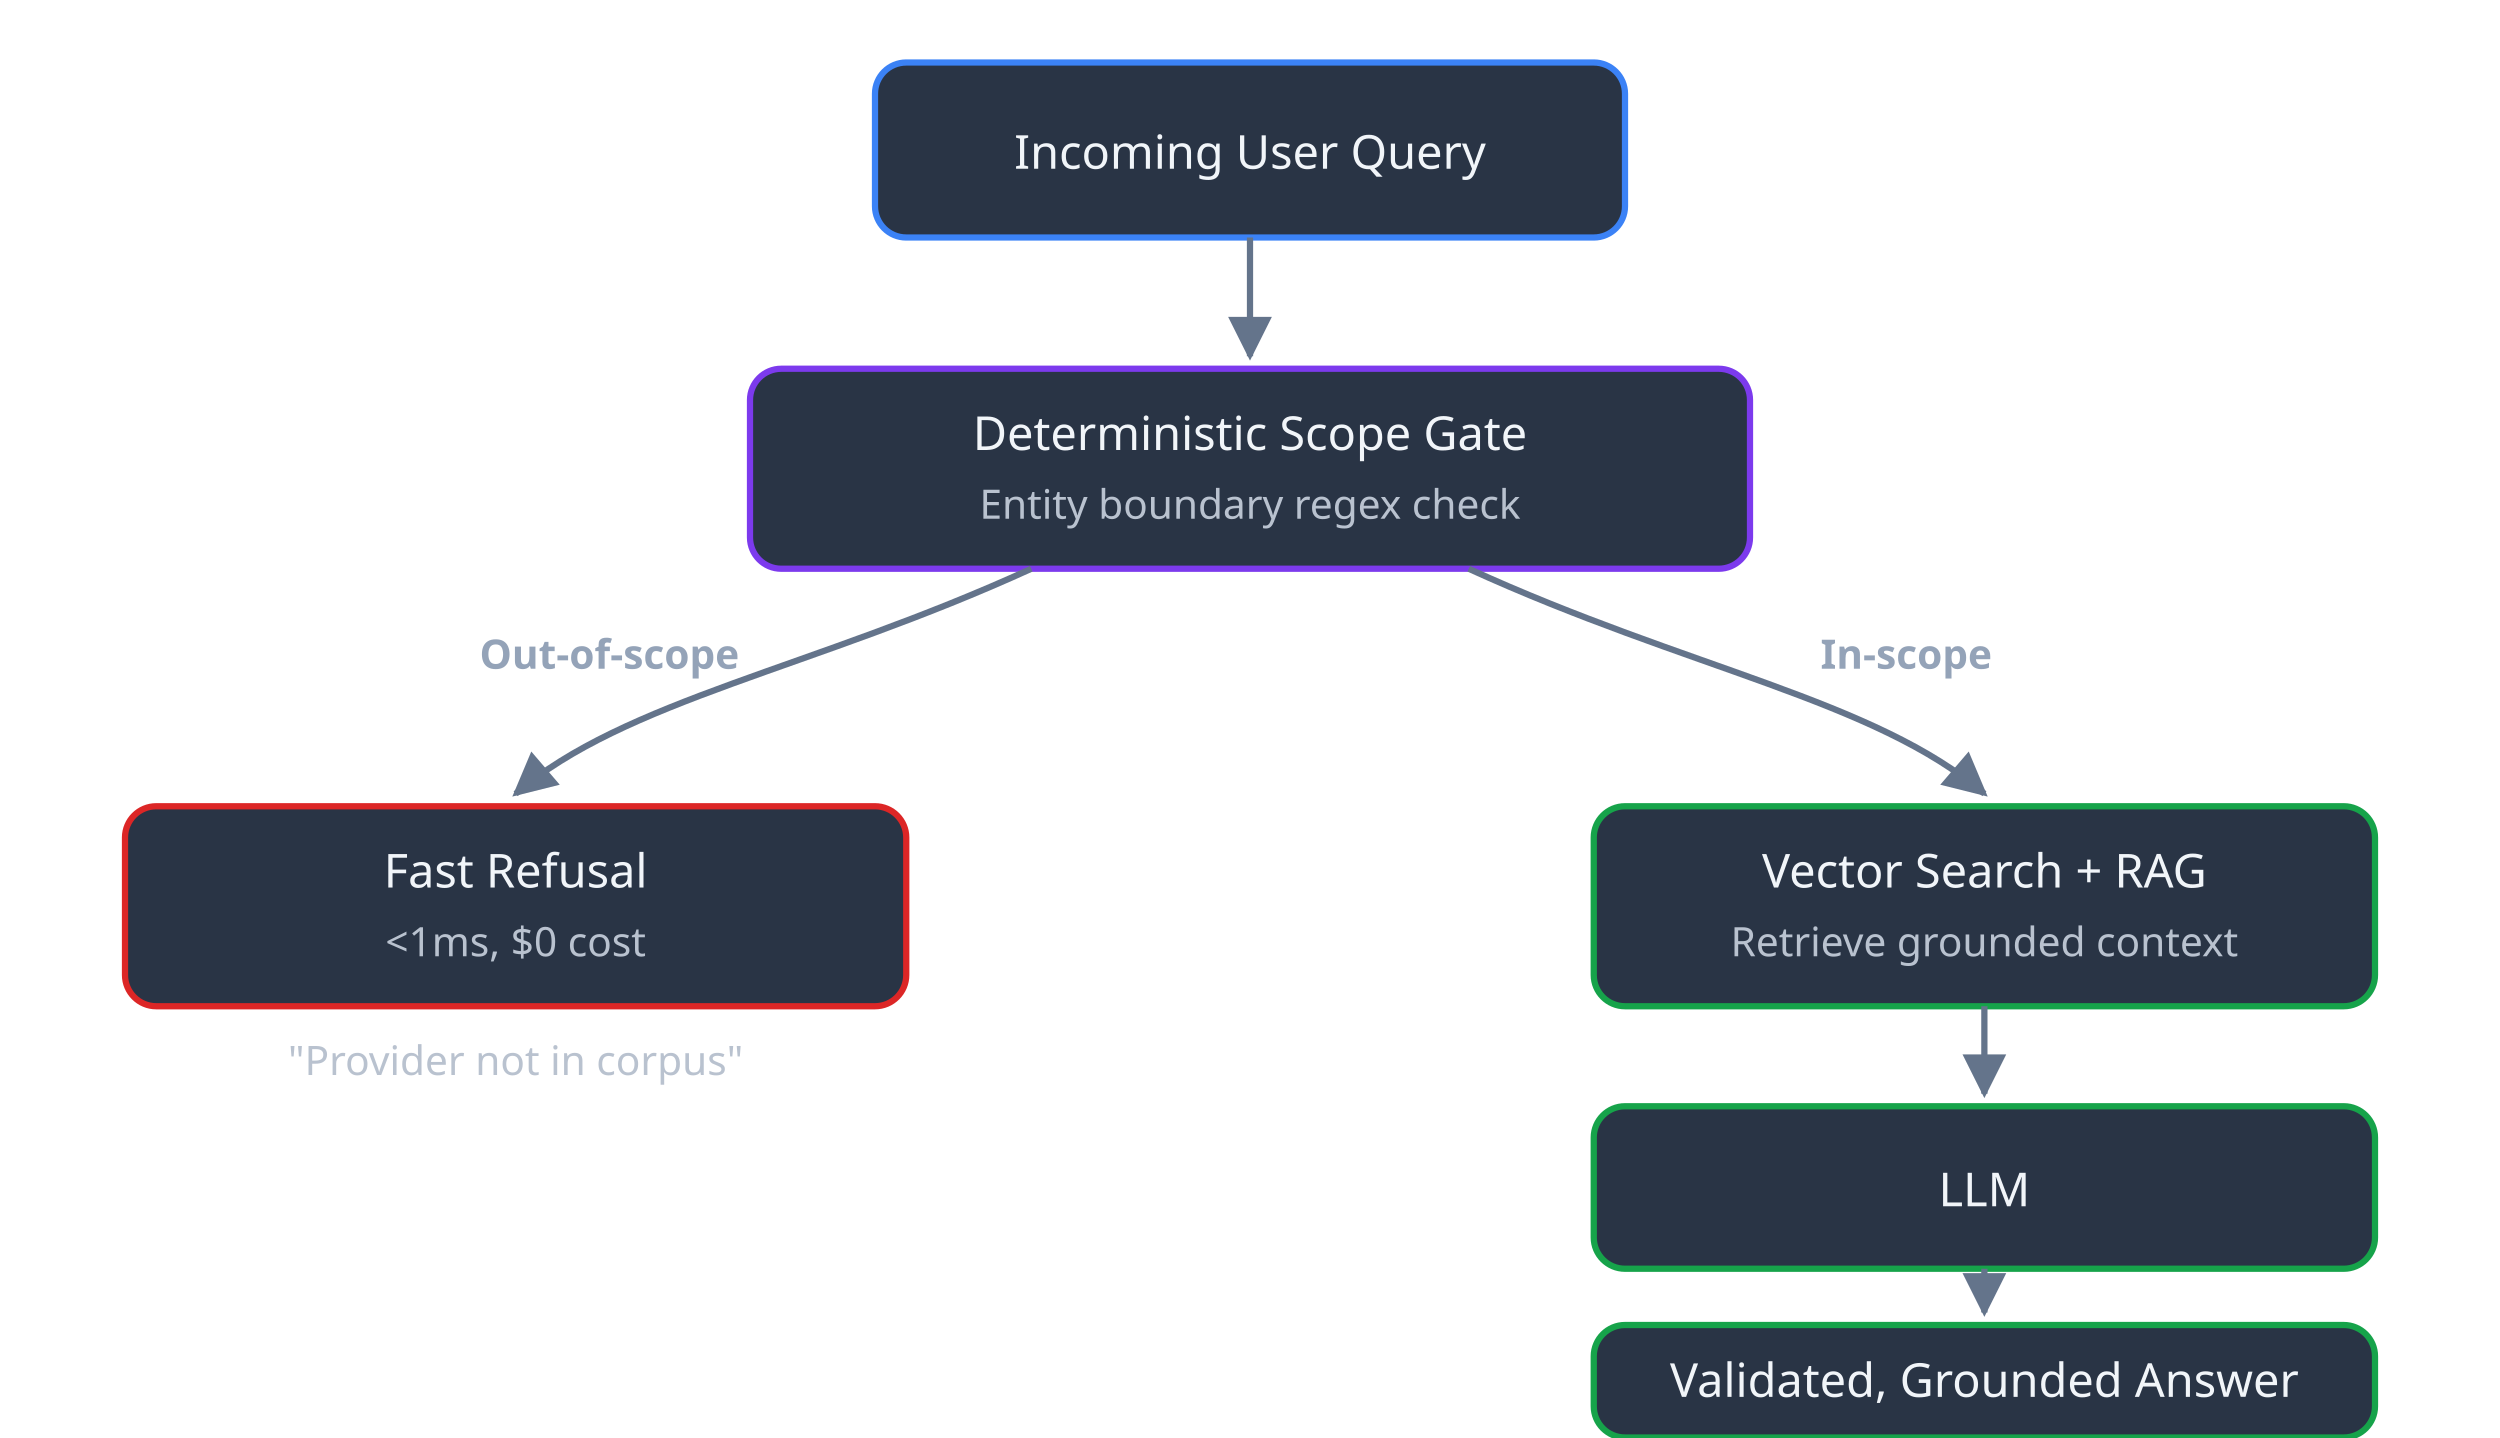
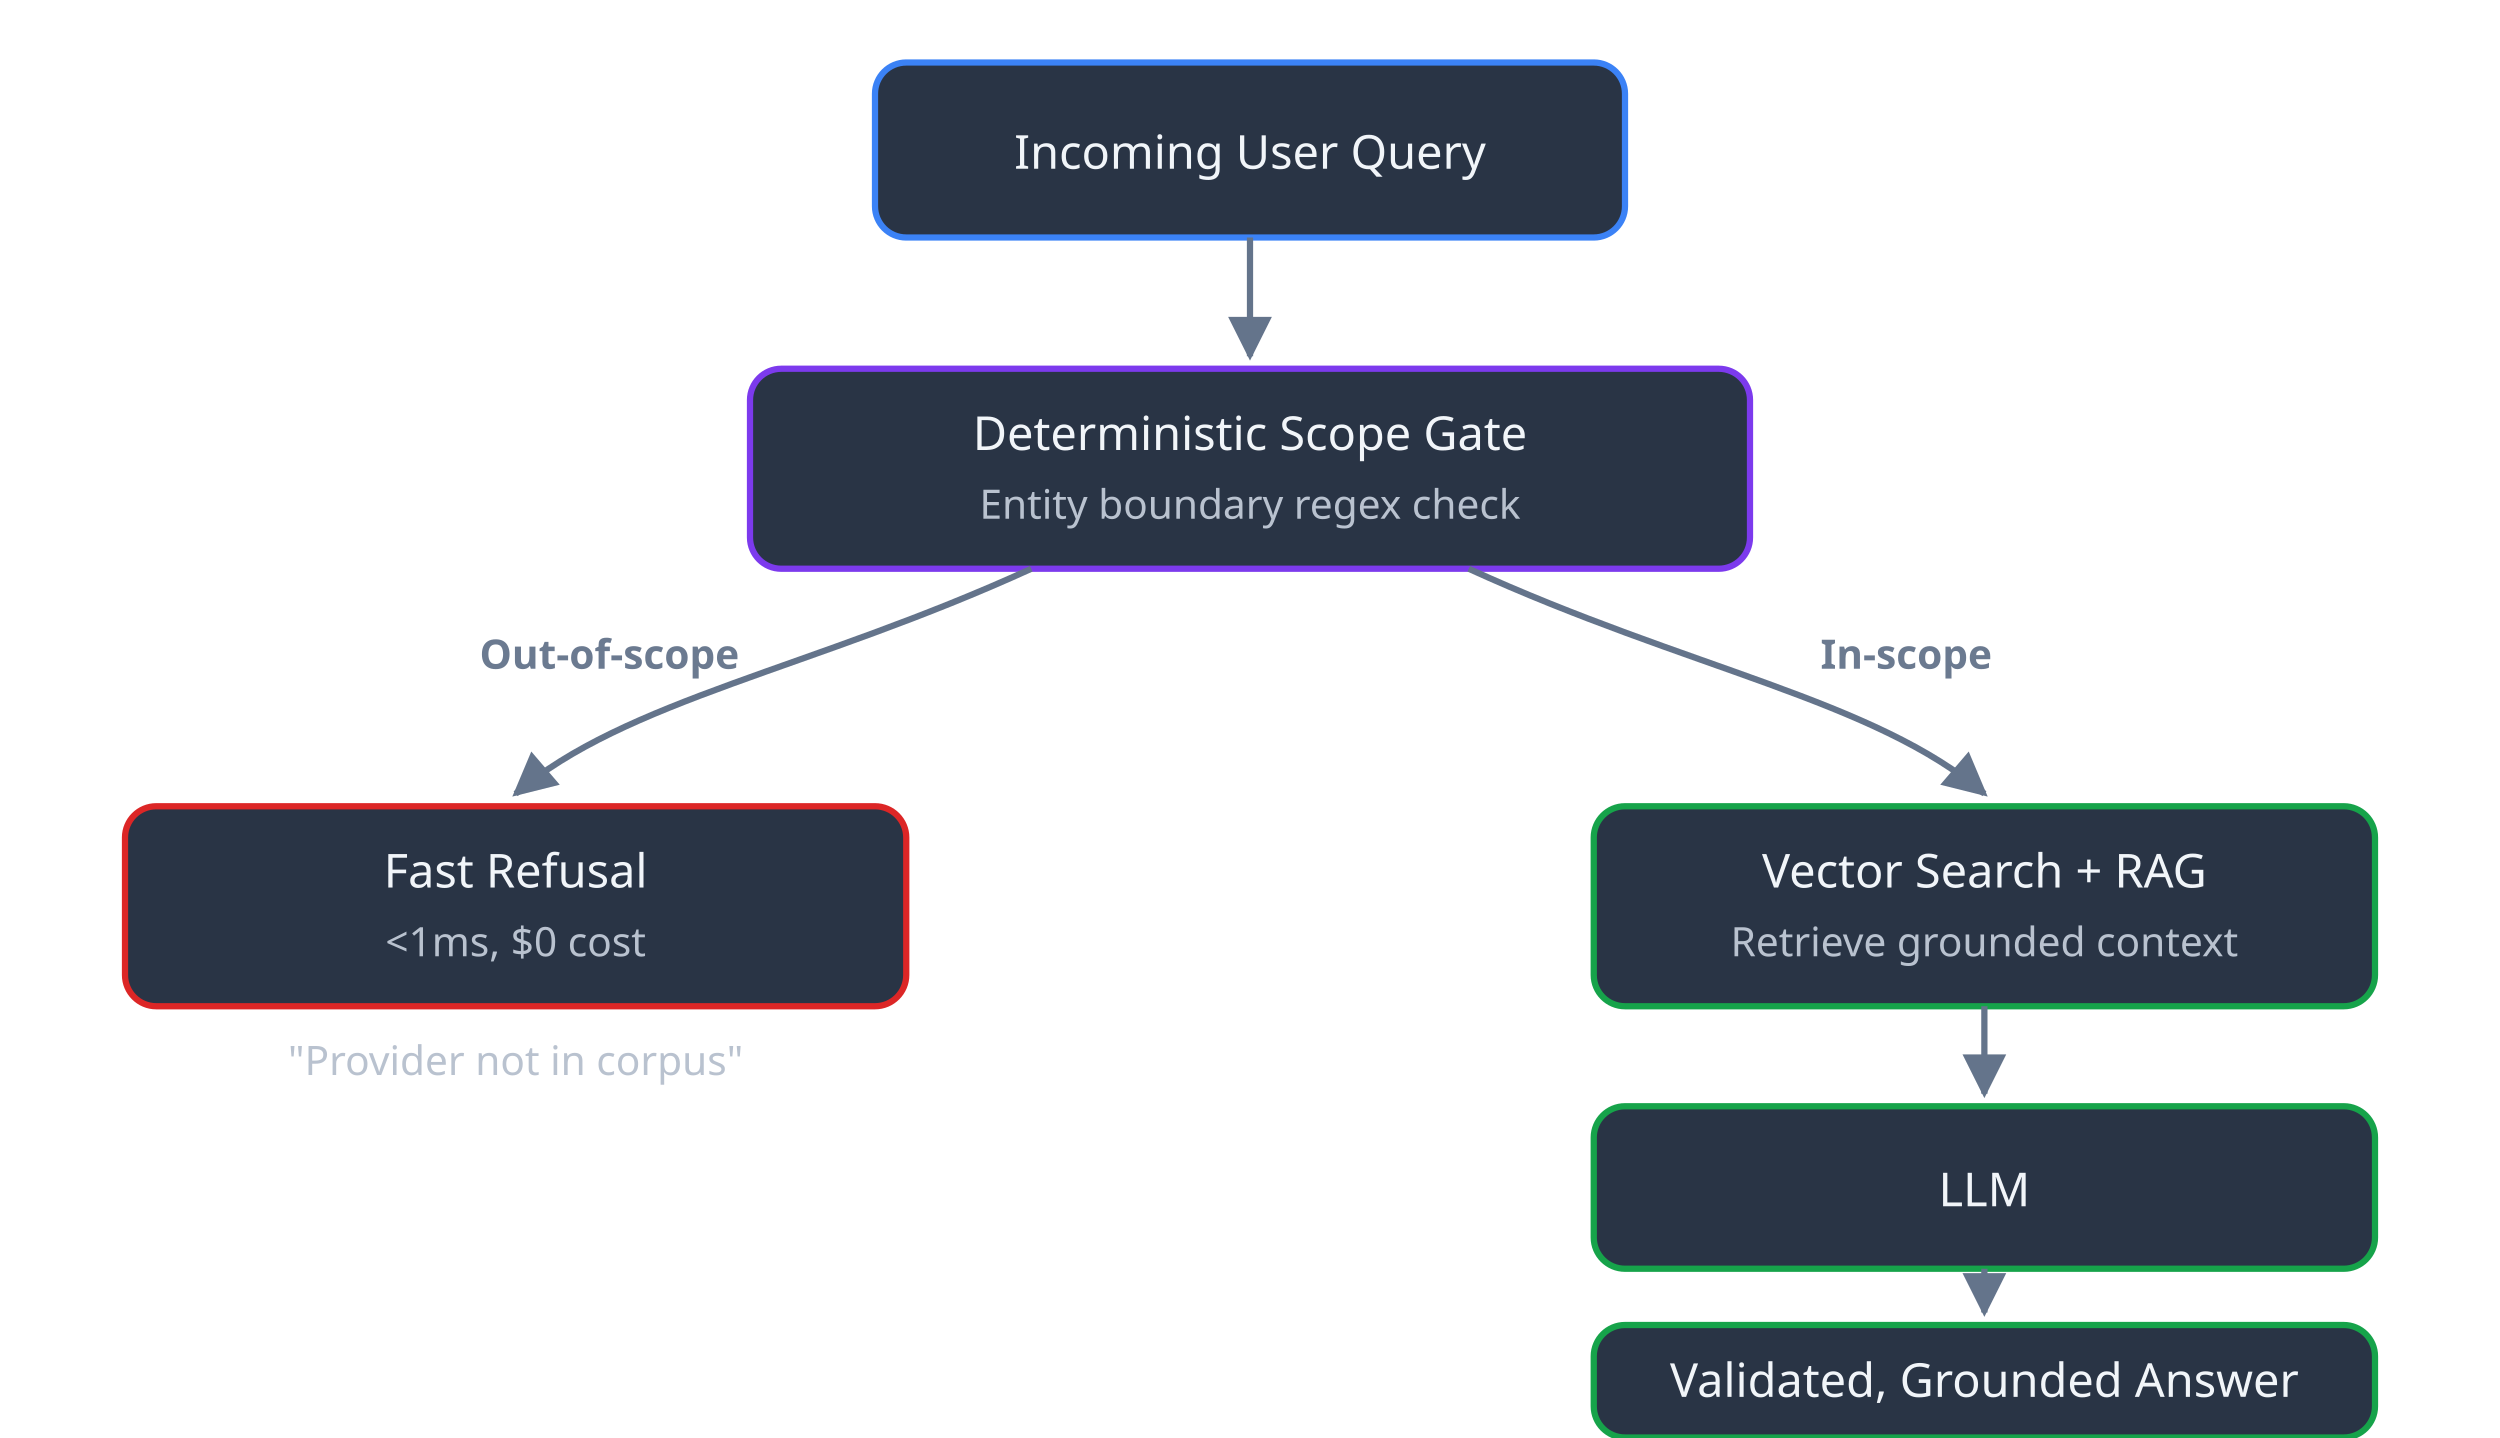
<svg xmlns="http://www.w3.org/2000/svg" viewBox="0 0 800 460" width="800" height="460" role="img" aria-labelledby="title desc">
  <defs>
    <marker id="arrow" viewBox="0 0 10 10" refX="9" refY="5" markerWidth="7" markerHeight="7" orient="auto-start-reverse">
      <path d="M0,0 L10,5 L0,10 z" fill="#64748b" />
    </marker>
  </defs>
  <style>
    text { font-family: ui-sans-serif, system-ui, sans-serif; }
    .lbl { fill:#f1f5f9; font-size:15px; text-anchor:middle; }
    .sub { fill:#b9c2cf; font-size:13px; text-anchor:middle; }
    .edge { fill:none; stroke:#64748b; stroke-width:2; marker-end:url(#arrow); }
-     .tag { fill:#94a3b8; font-size:13px; text-anchor:middle; font-weight:600; }
+     .tag { fill:#6b7a90; font-size:13px; text-anchor:middle; font-weight:600; }
  </style>
  <rect x="280" y="20" width="240" height="56" rx="10" fill="#1e293bf2" stroke="#3b82f6" stroke-width="2" />
  <text x="400" y="54" class="lbl">Incoming User Query</text>
  <path class="edge" d="M400,76 L400,114" />
  <rect x="240" y="118" width="320" height="64" rx="10" fill="#1e293bf2" stroke="#7c3aed" stroke-width="2" />
  <text x="400" y="144" class="lbl">Deterministic Scope Gate</text>
  <text x="400" y="166" class="sub">Entity boundary regex check</text>
  <path class="edge" d="M330,182 C 260,214 200,224 165,254" />
  <text x="195" y="214" class="tag">Out-of-scope</text>
  <path class="edge" d="M470,182 C 540,214 600,224 635,254" />
  <text x="610" y="214" class="tag">In-scope</text>
  <rect x="40" y="258" width="250" height="64" rx="10" fill="#1e293bf2" stroke="#dc2626" stroke-width="2" />
  <text x="165" y="284" class="lbl">Fast Refusal</text>
  <text x="165" y="306" class="sub">&lt;1ms, $0 cost</text>
  <text x="165" y="344" class="sub">"Provider not in corpus"</text>
  <rect x="510" y="258" width="250" height="64" rx="10" fill="#1e293bf2" stroke="#16a34a" stroke-width="2" />
  <text x="635" y="284" class="lbl">Vector Search + RAG</text>
  <text x="635" y="306" class="sub">Retrieve grounded context</text>
  <path class="edge" d="M635,322 L635,350" />
  <rect x="510" y="354" width="250" height="52" rx="10" fill="#1e293bf2" stroke="#16a34a" stroke-width="2" />
  <text x="635" y="386" class="lbl">LLM</text>
  <path class="edge" d="M635,406 L635,420" />
  <rect x="510" y="424" width="250" height="36" rx="10" fill="#1e293bf2" stroke="#16a34a" stroke-width="2" />
  <text x="635" y="447" class="lbl" font-size="14">Validated, Grounded Answer</text>
</svg>
